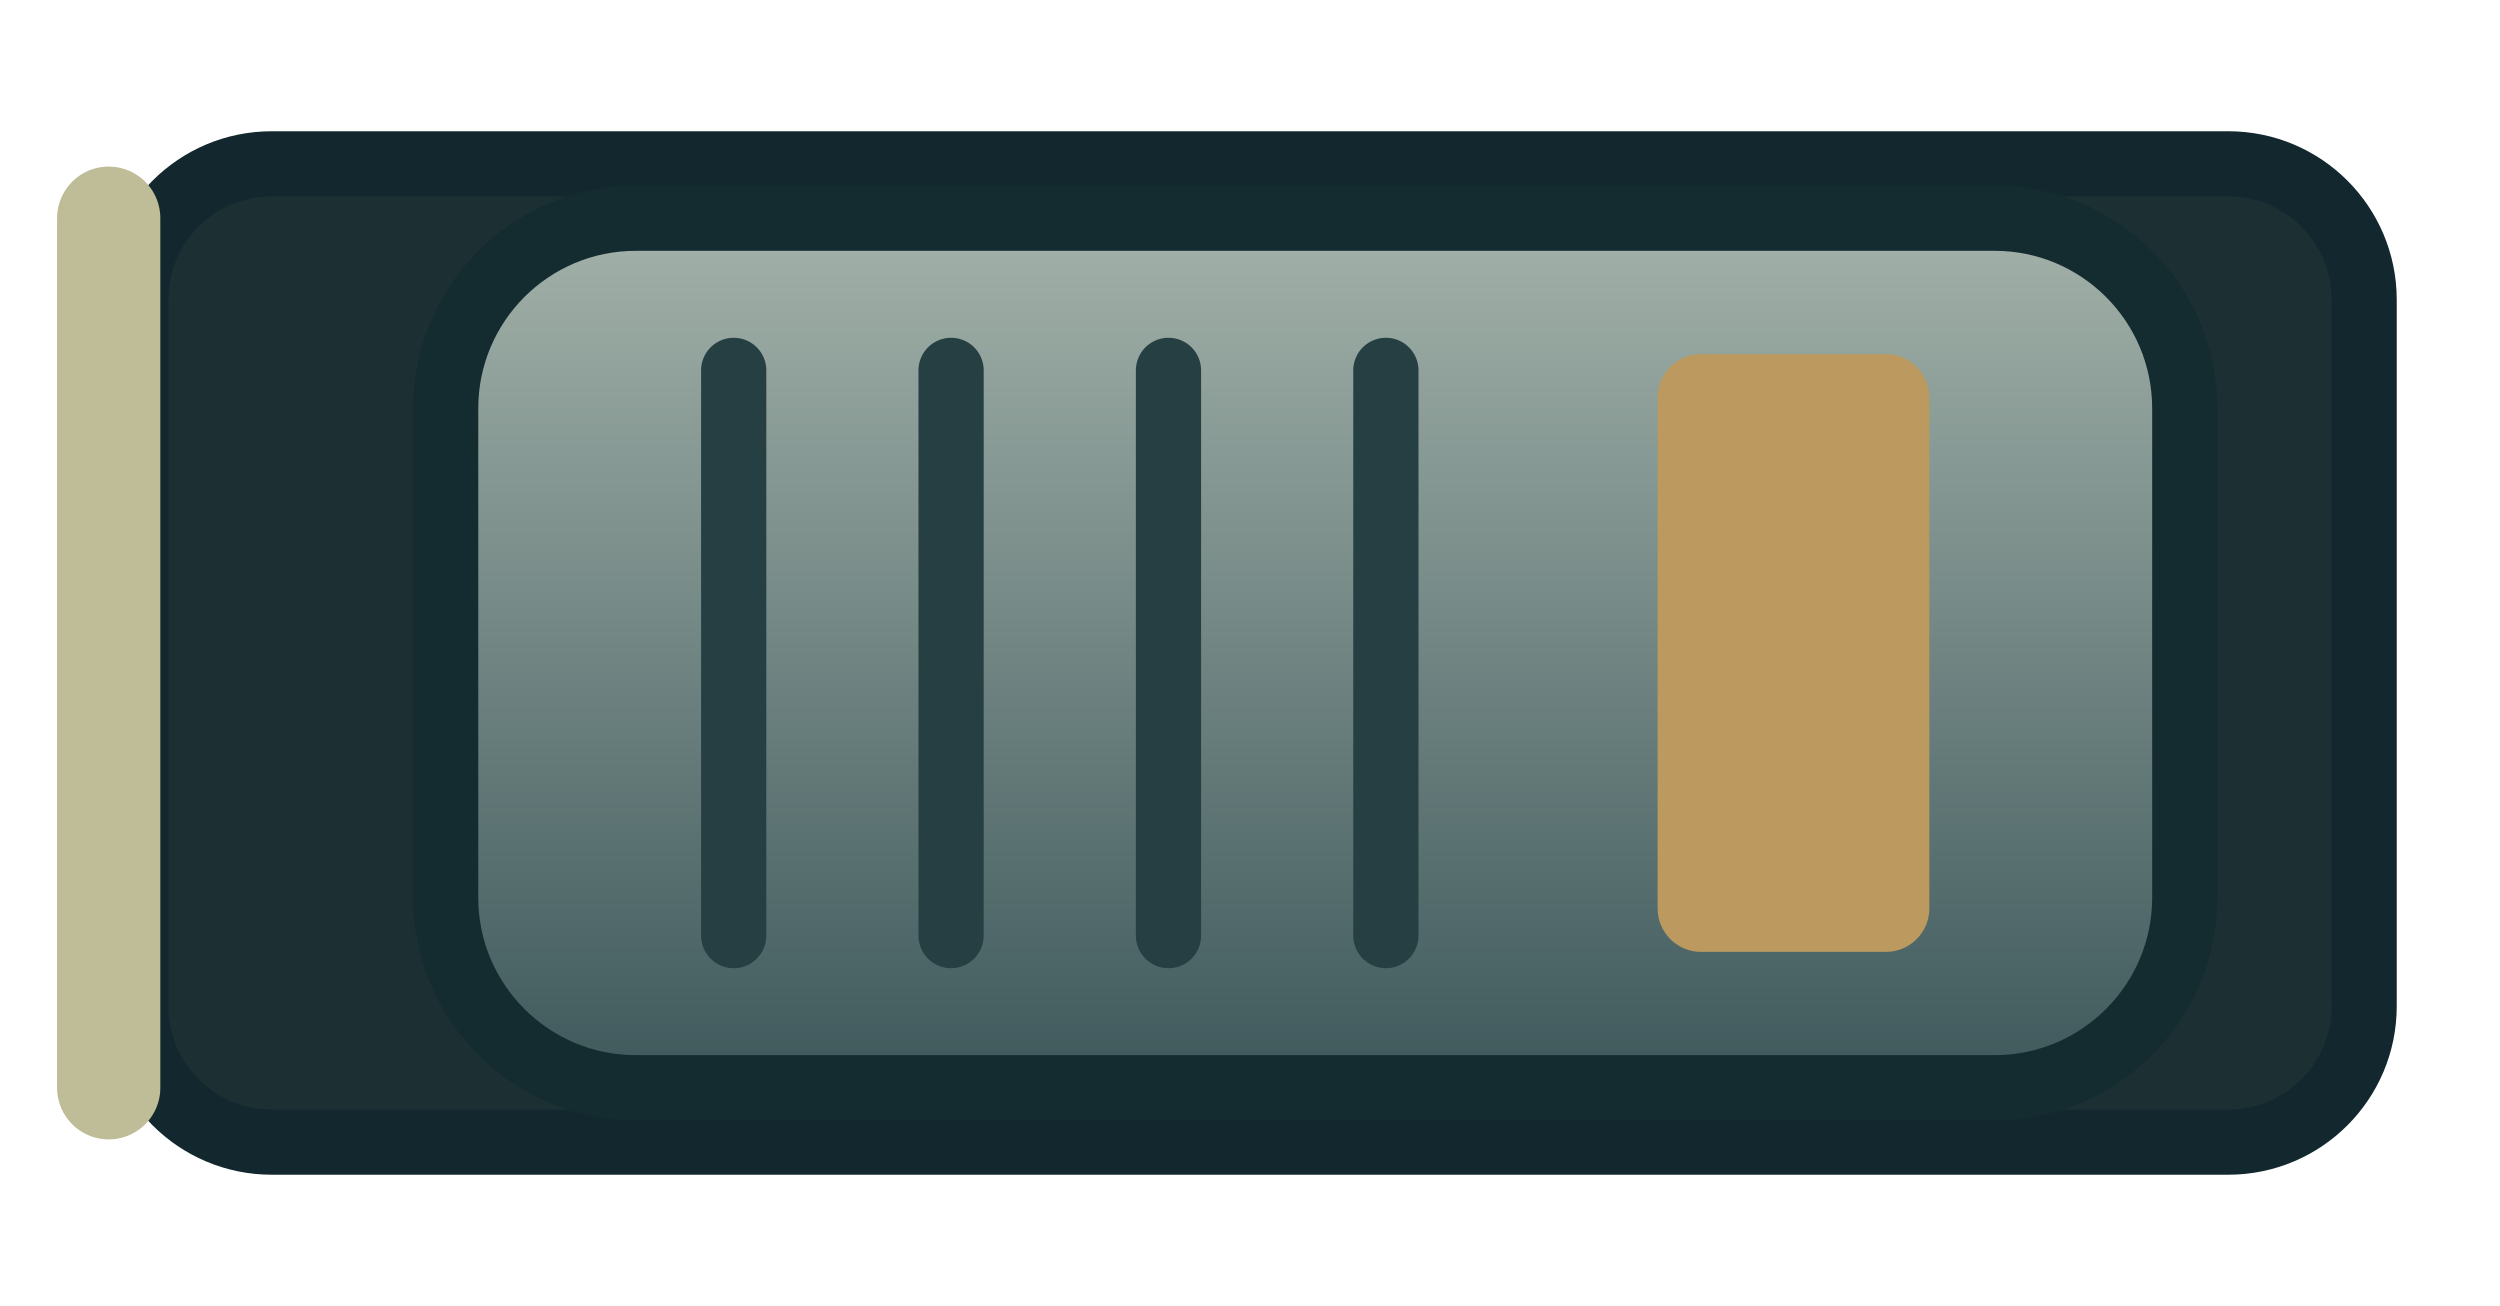
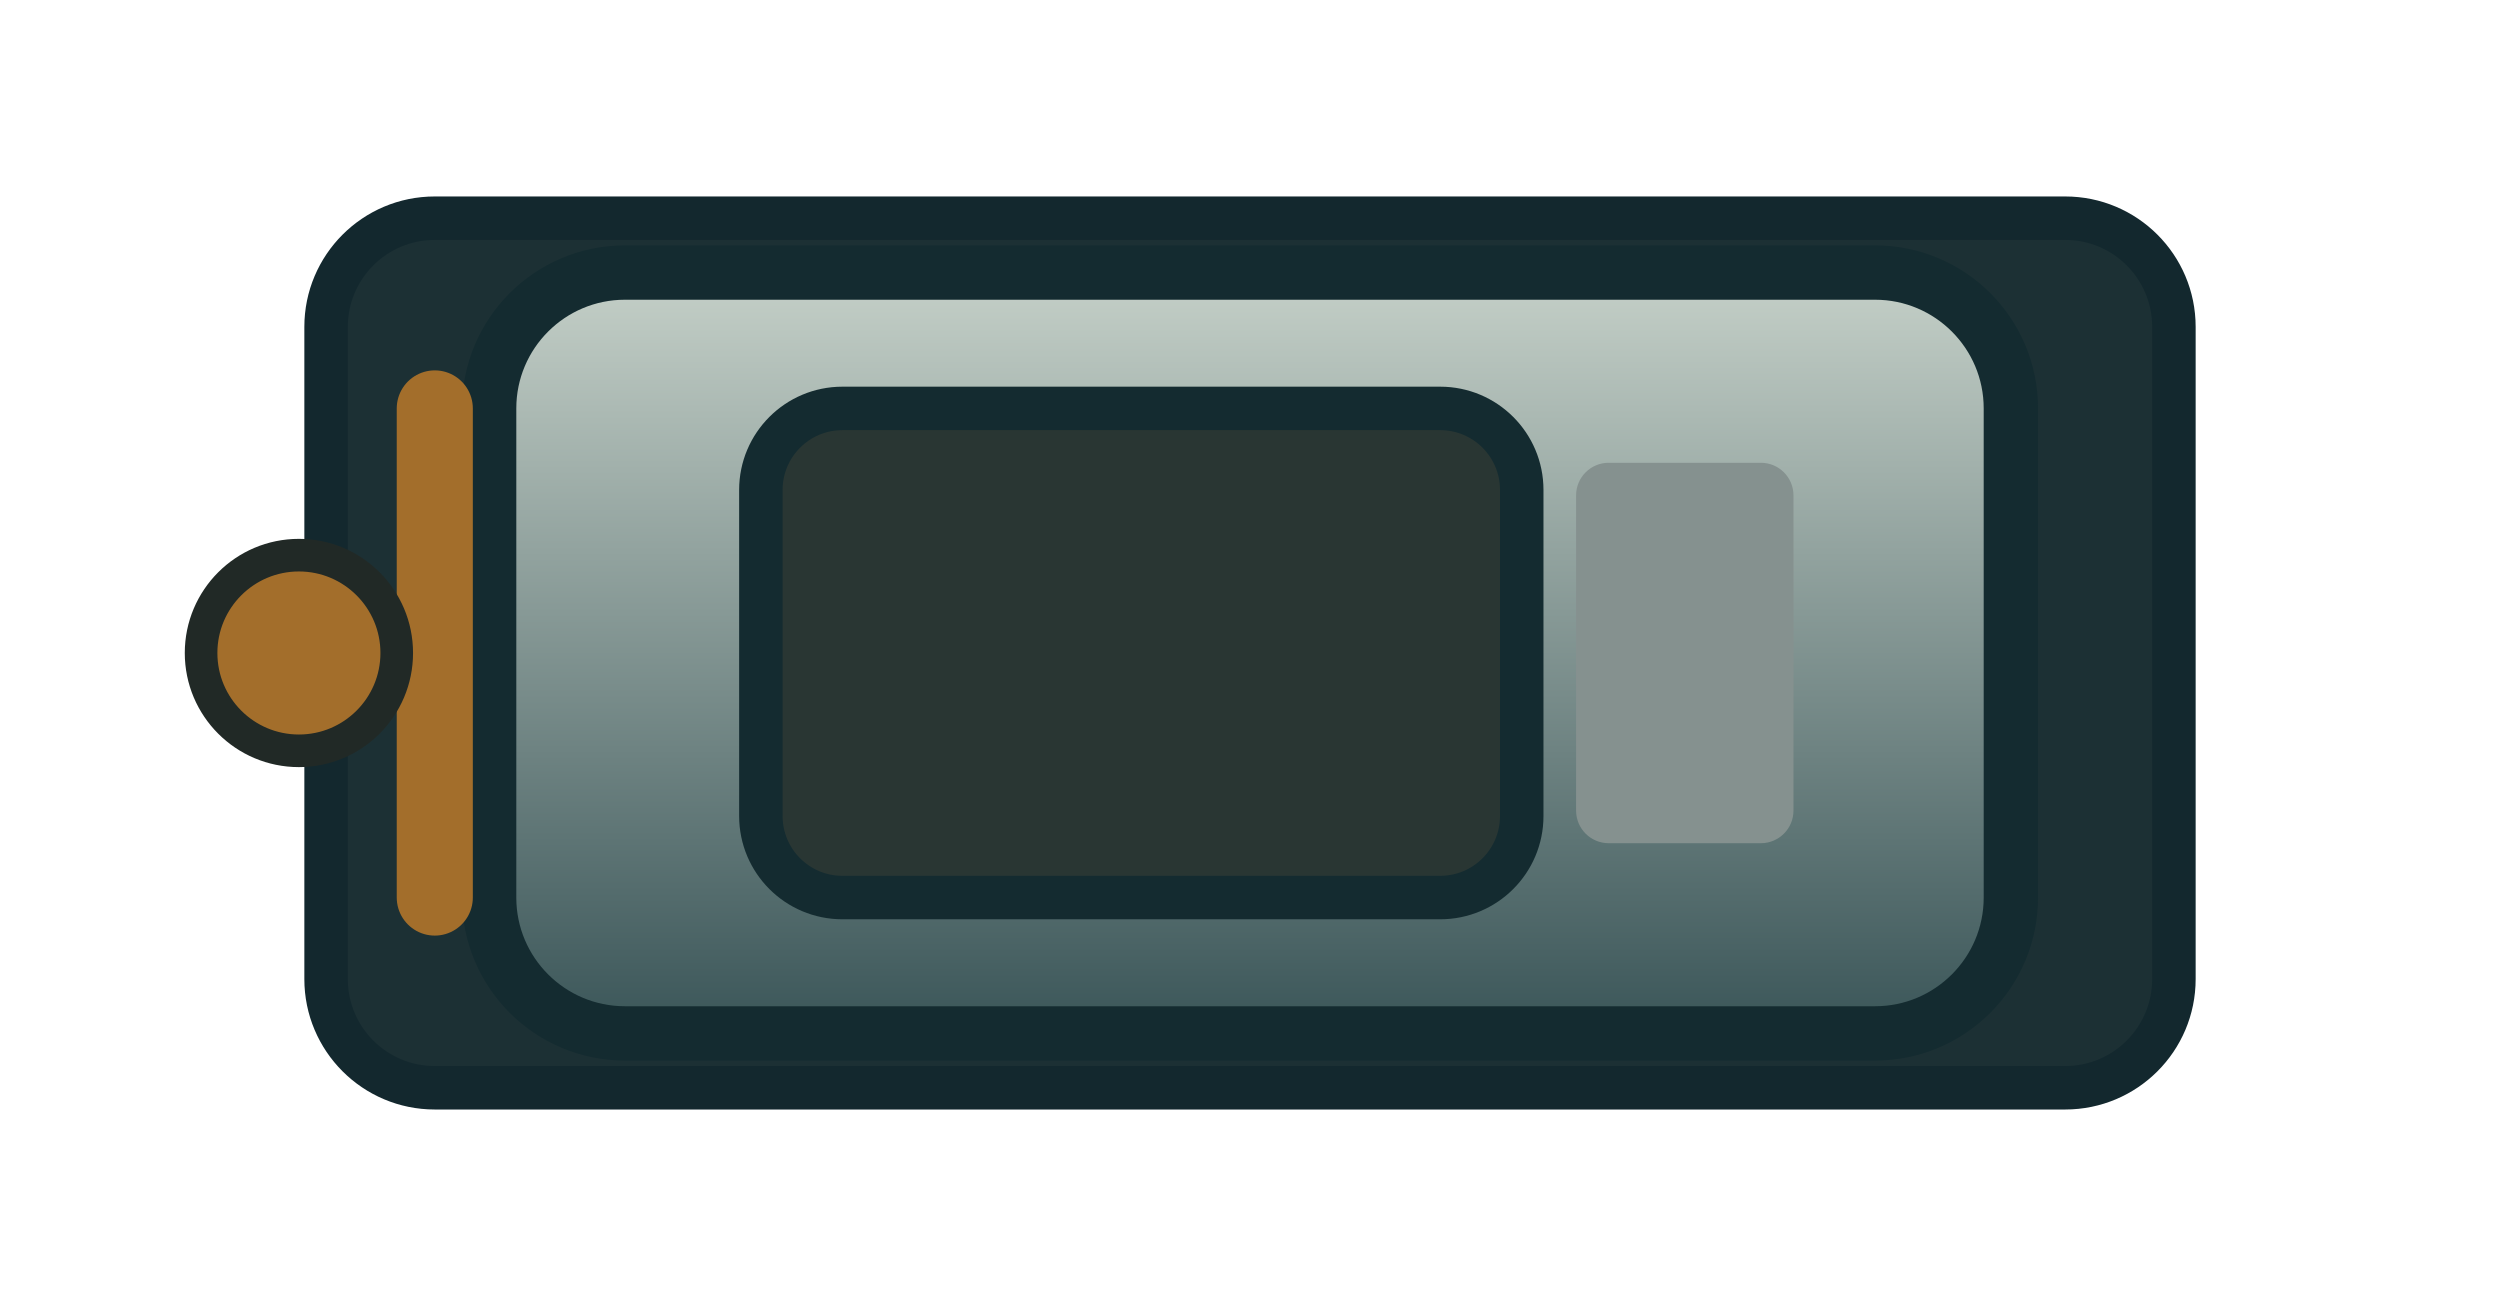
<svg xmlns="http://www.w3.org/2000/svg" width="67" height="35" viewBox="-0.23 -0.12 0.46 0.24">
+   <rect x="-0.17" y="-0.08" width="0.34" height="0.16" rx="0.02" fill="#1c3034" stroke="#13282e" stroke-width="0.008" />
  <defs>
    <linearGradient id="metal" x1="0" y1="0" x2="0" y2="1" gradientUnits="objectBoundingBox">
-       <stop stop-color="#a2b1a9" />
-       <stop offset="1" stop-color="#3f595c" />
+       <stop stop-color="#c5d0c8" />
+       <stop offset="1" stop-color="#3a5558" />
    </linearGradient>
  </defs>
-   <rect x="-0.205" y="-0.09" width="0.41" height="0.18" rx="0.025" fill="#1c3034" stroke="#13282e" stroke-width="0.012" />
-   <rect x="-0.148" y="-0.08" width="0.32" height="0.16" rx="0.035" fill="url(#metal)" stroke="#142b30" stroke-width="0.012" />
-   <path d="M-0.095,-0.052 L-0.095,0.052" fill="none" stroke="#263f43" stroke-width="0.012" stroke-linejoin="round" stroke-linecap="round" />
-   <path d="M-0.055,-0.052 L-0.055,0.052" fill="none" stroke="#263f43" stroke-width="0.012" stroke-linejoin="round" stroke-linecap="round" />
-   <path d="M-0.015,-0.052 L-0.015,0.052" fill="none" stroke="#263f43" stroke-width="0.012" stroke-linejoin="round" stroke-linecap="round" />
-   <path d="M0.025,-0.052 L0.025,0.052" fill="none" stroke="#263f43" stroke-width="0.012" stroke-linejoin="round" stroke-linecap="round" />
-   <rect x="0.075" y="-0.055" width="0.05" height="0.11" rx="0.008" fill="#bb995f" />
-   <path d="M-0.21,-0.08 L-0.21,0.08" fill="none" stroke="#bfbc98" stroke-width="0.019" stroke-linejoin="round" stroke-linecap="round" />
+   <rect x="-0.14" y="-0.07" width="0.28" height="0.14" rx="0.025" fill="url(#metal)" stroke="#142b30" stroke-width="0.01" />
+   <rect x="-0.09" y="-0.045" width="0.14" height="0.09" rx="0.015" fill="#293633" stroke="#142b30" stroke-width="0.008" />
+   <path d="M-0.15,-0.045 L-0.15,0.045" fill="none" stroke="#a36e2b" stroke-width="0.014" stroke-linejoin="round" stroke-linecap="round" />
+   <circle cx="-0.175" cy="0" r="0.018" fill="#a36e2b" stroke="#212926" stroke-width="0.006" />
+   <rect x="0.06" y="-0.035" width="0.04" height="0.07" rx="0.006" fill="#85918f" />
</svg>
